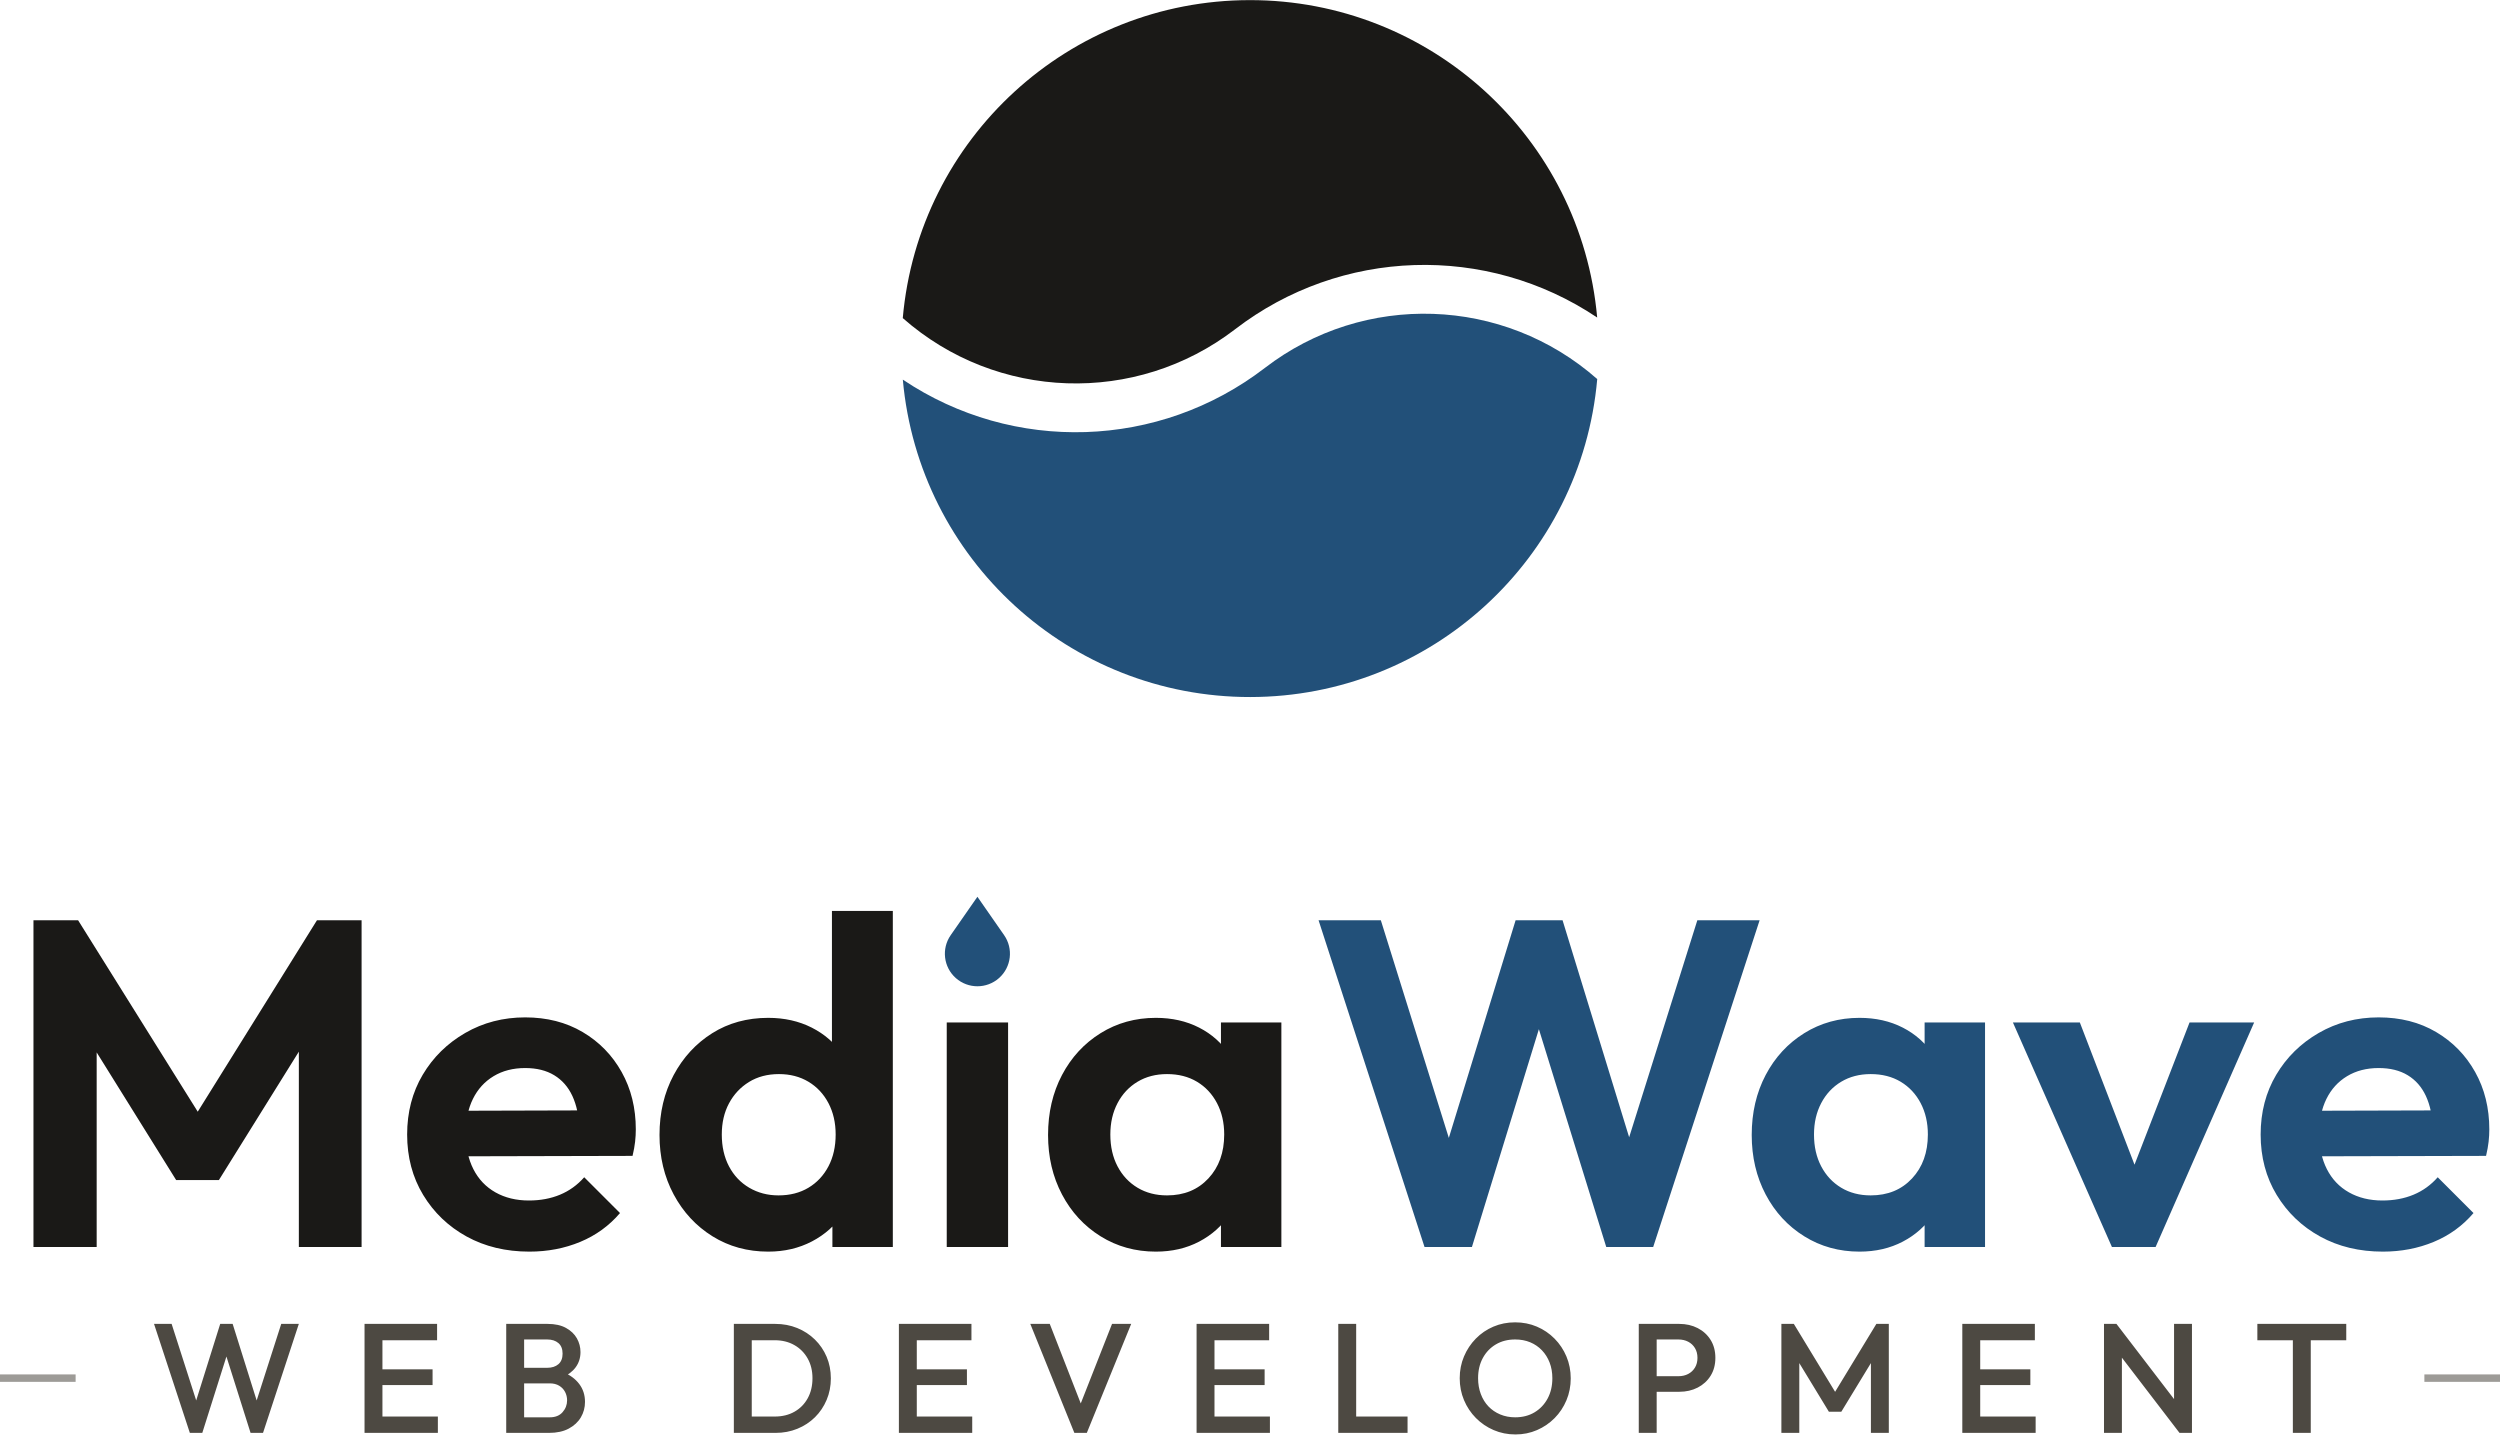
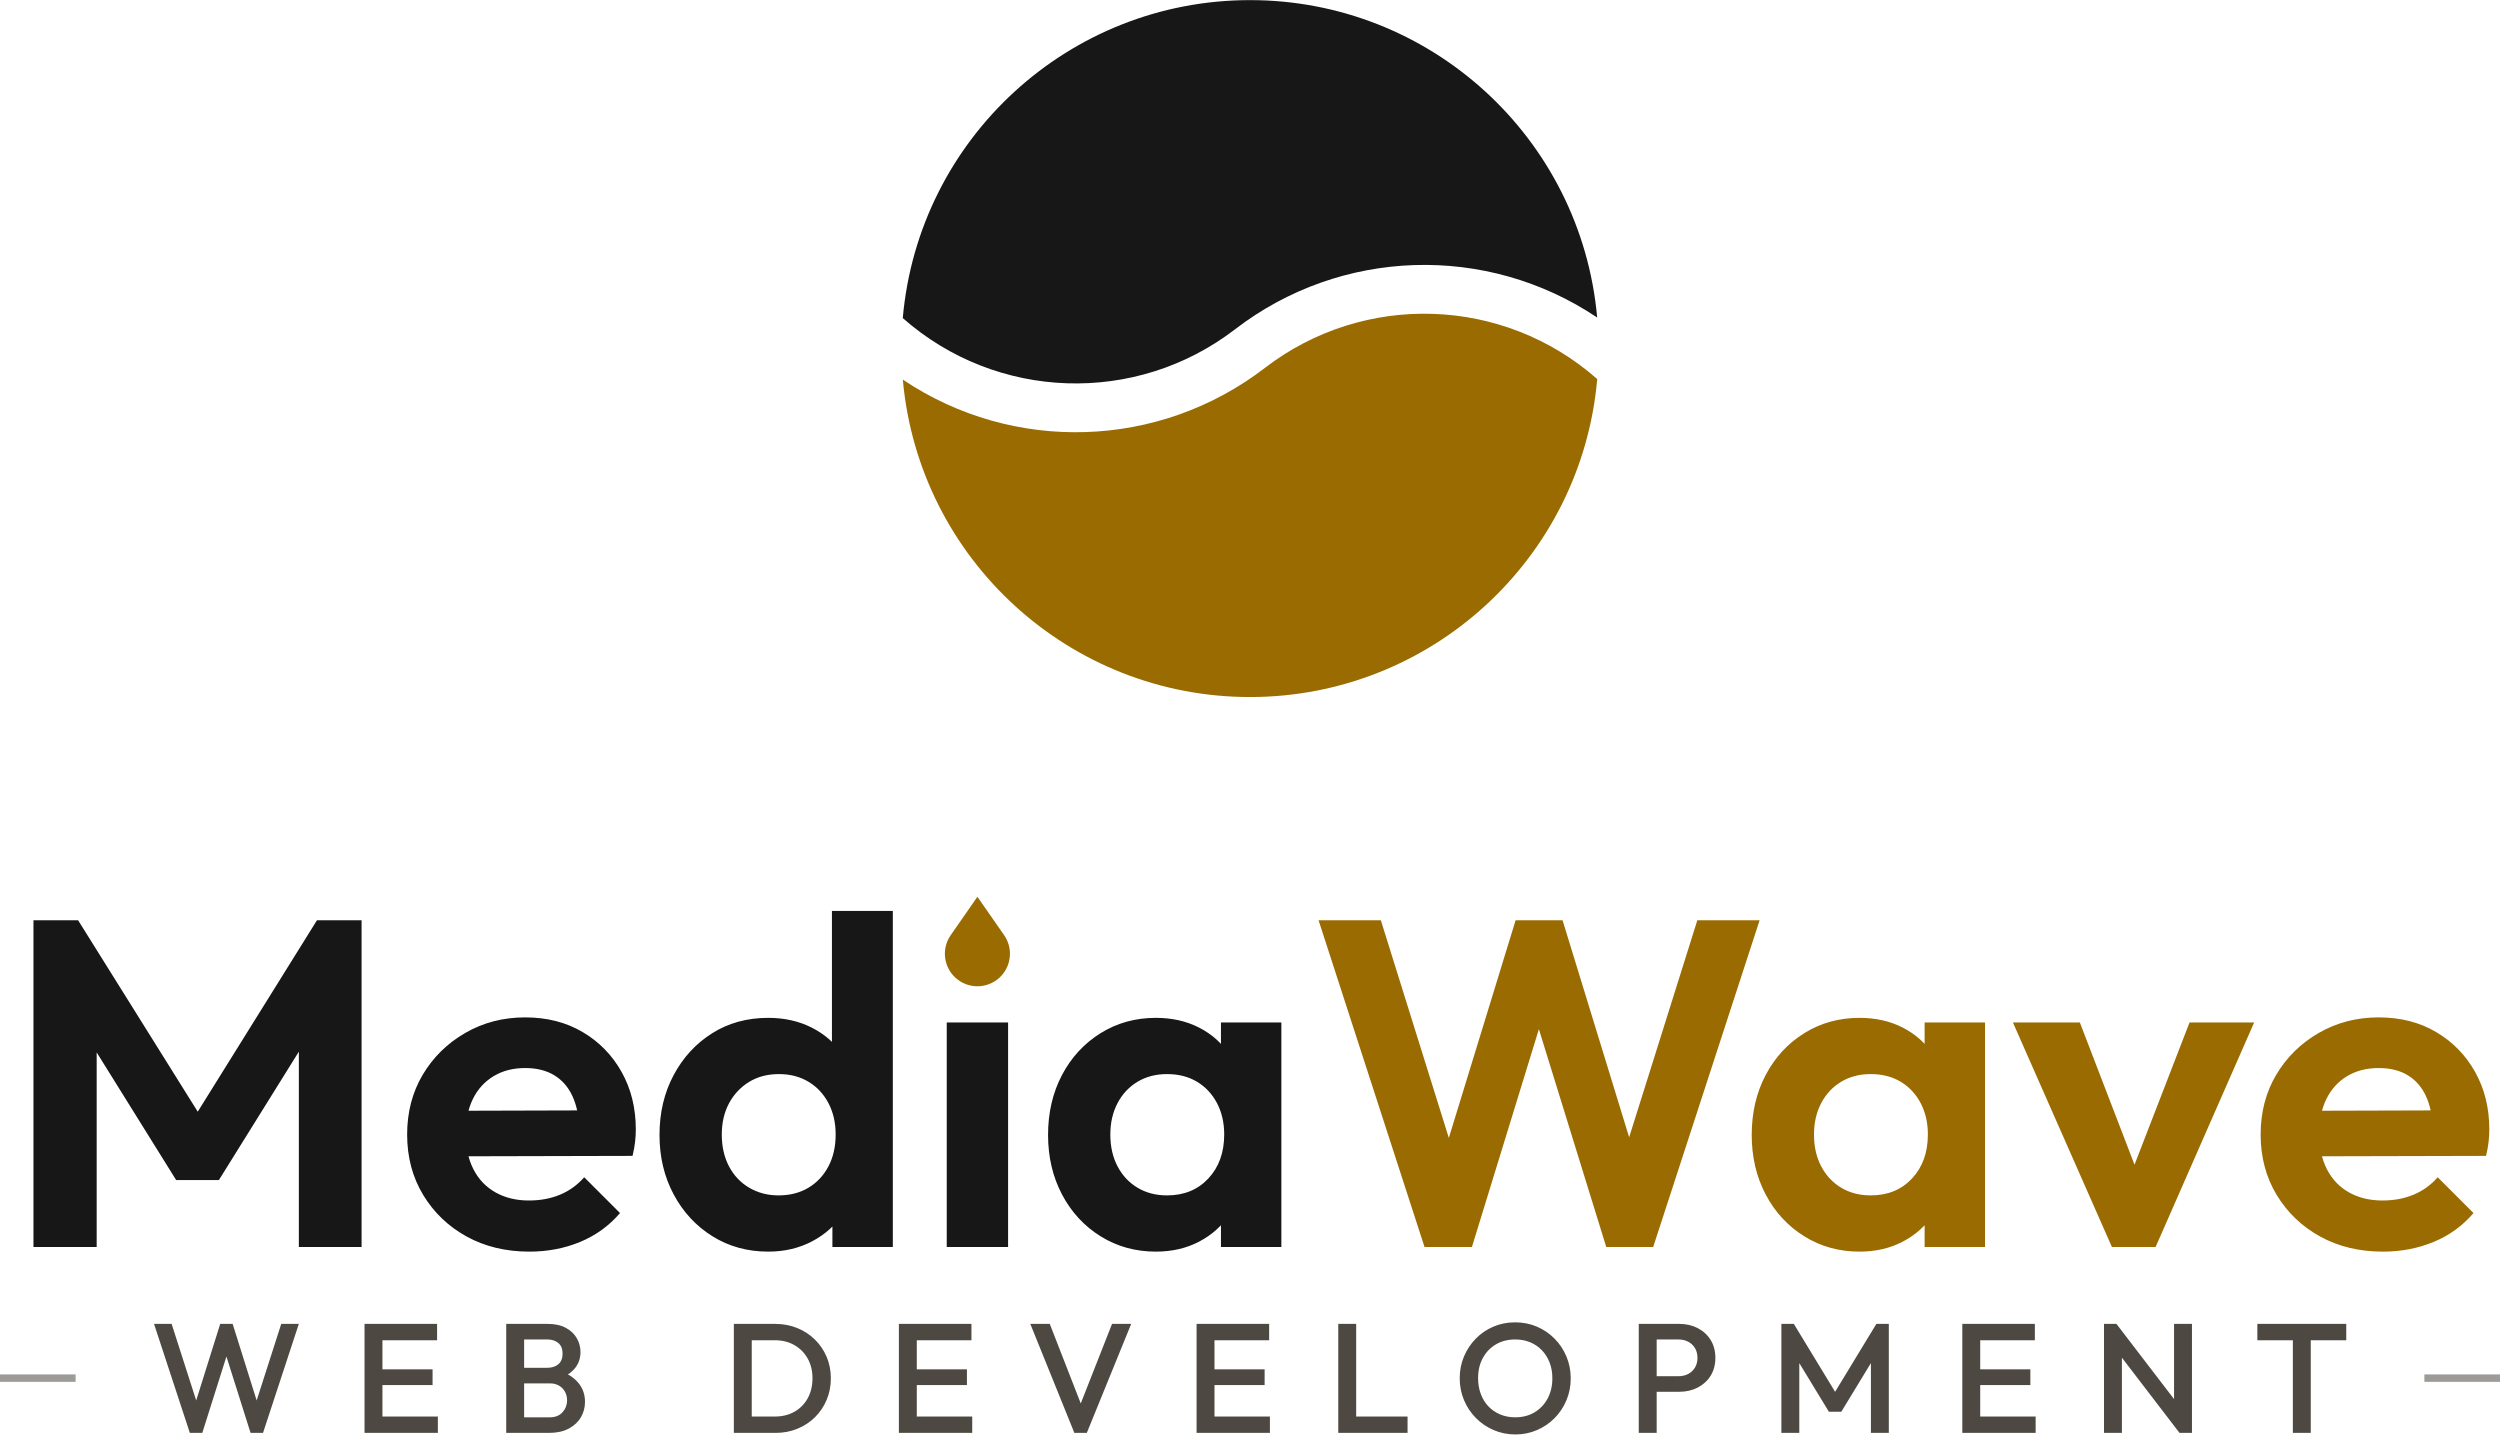
<svg xmlns="http://www.w3.org/2000/svg" viewBox="0 -268.3 537.9 308.7" role="img" aria-labelledby="mw-t mw-d">
  <defs>
-     <style>.a{fill:#1A1917}.b{fill:#225079}.t{fill:#4D4942}.l{fill:none;stroke:#4D4942;stroke-width:1.6;stroke-opacity:0.55}</style>
+     <style>.a{fill:#171717}.b{fill:#9A6B00}.t{fill:#4D4942}.l{fill:none;stroke:#4D4942;stroke-width:1.6;stroke-opacity:0.55}</style>
  </defs>
  <path class="a" d="M194.24 -199.86A56.27 56.27 0 0 0 265.75 -197.46A66.77 66.77 0 0 1 343.65 -199.98A75 75 0 0 0 194.24 -199.86Z" />
  <path class="b" d="M194.25 -186.62A66.77 66.77 0 0 0 272.15 -189.14A56.27 56.27 0 0 1 343.66 -186.74A75 75 0 0 1 194.25 -186.62Z" />
  <g transform="translate(0 0)">
    <path class="a" d="M20.80 0L7.20 0L7.20-70.30L16.80-70.30L45.30-24.70L39.80-24.70L68.20-70.30L77.80-70.30L77.80 0L64.30 0L64.30-47L66.90-46.20L47.10-14.40L37.90-14.40L18.10-46.20L20.80-47L20.80 0ZM113.90 1L113.90 1Q106.30 1 100.40-2.25Q94.50-5.50 91.05-11.20Q87.60-16.90 87.60-24.20L87.60-24.20Q87.60-31.40 90.95-37.05Q94.30-42.70 100.10-46.05Q105.90-49.40 113-49.40L113-49.40Q120-49.40 125.35-46.25Q130.70-43.10 133.75-37.65Q136.80-32.20 136.80-25.30L136.80-25.30Q136.80-24 136.65-22.65Q136.50-21.30 136.10-19.60L136.10-19.60L95.50-19.50L95.50-29.30L130-29.40L124.70-25.30Q124.50-29.60 123.15-32.50Q121.80-35.40 119.25-36.95Q116.70-38.50 113-38.50L113-38.50Q109.10-38.50 106.20-36.75Q103.30-35 101.75-31.85Q100.20-28.70 100.20-24.40L100.20-24.40Q100.20-20 101.85-16.75Q103.50-13.50 106.60-11.75Q109.70-10 113.80-10L113.80-10Q117.50-10 120.50-11.25Q123.50-12.50 125.70-15L125.70-15L133.40-7.30Q129.90-3.20 124.85-1.10Q119.80 1 113.90 1ZM165.30 1L165.30 1Q158.60 1 153.30-2.30Q148-5.60 144.95-11.30Q141.90-17 141.90-24.10L141.90-24.10Q141.90-31.30 144.95-37Q148-42.70 153.25-46Q158.50-49.30 165.30-49.30L165.30-49.30Q170.50-49.30 174.65-47.20Q178.80-45.10 181.35-41.35Q183.90-37.60 184.10-32.90L184.10-32.90L184.10-15.70Q183.90-11 181.40-7.20Q178.90-3.40 174.70-1.20Q170.50 1 165.30 1ZM167.50-11.10L167.50-11.10Q171.20-11.10 173.95-12.75Q176.70-14.40 178.25-17.35Q179.80-20.30 179.80-24.20L179.80-24.20Q179.80-28 178.25-30.95Q176.70-33.90 173.95-35.55Q171.20-37.20 167.60-37.20L167.60-37.20Q163.90-37.20 161.15-35.50Q158.40-33.80 156.85-30.90Q155.30-28 155.30-24.20L155.30-24.20Q155.30-20.30 156.85-17.35Q158.40-14.40 161.20-12.75Q164-11.10 167.50-11.10ZM192.10-72.30L192.10 0L179.10 0L179.10-13L181.20-24.80L179-36.40L179-72.30L192.10-72.30ZM216.90 0L203.70 0L203.70-48.30L216.90-48.30L216.90 0ZM248.70 1L248.70 1Q242.10 1 236.80-2.30Q231.50-5.60 228.50-11.30Q225.50-17 225.50-24.10L225.50-24.10Q225.50-31.30 228.50-37Q231.50-42.70 236.80-46Q242.10-49.30 248.70-49.30L248.70-49.30Q253.90-49.30 258-47.20Q262.10-45.10 264.55-41.35Q267-37.60 267.20-32.90L267.20-32.90L267.20-15.50Q267-10.70 264.55-7Q262.10-3.30 258-1.15Q253.90 1 248.70 1ZM251.10-11.10L251.10-11.10Q256.60-11.10 260-14.75Q263.40-18.40 263.40-24.20L263.40-24.20Q263.40-28 261.85-30.95Q260.30-33.90 257.55-35.55Q254.80-37.20 251.10-37.20L251.10-37.20Q247.50-37.20 244.75-35.55Q242.00-33.90 240.45-30.95Q238.90-28 238.90-24.20L238.90-24.20Q238.90-20.30 240.45-17.35Q242.00-14.40 244.75-12.75Q247.50-11.10 251.10-11.10ZM275.70 0L262.70 0L262.70-13L264.80-24.80L262.70-36.40L262.70-48.30L275.70-48.30L275.70 0Z" />
    <path class="b" d="M210.3 -75.35L216.04 -67.1A7 7 0 1 1 204.56 -67.1Z" />
    <path class="b" transform="translate(281.5 0)" d="M35.20 0L25 0L2.20-70.30L15.60-70.30L32.50-16.20L28-16.20L44.60-70.30L54.70-70.30L71.30-16.20L66.70-16.20L83.70-70.30L97.10-70.30L74.20 0L64.10 0L47.40-54L51.80-54L35.20 0ZM118.60 1L118.60 1Q112.00 1 106.70-2.30Q101.40-5.60 98.40-11.30Q95.40-17 95.40-24.10L95.40-24.10Q95.40-31.30 98.40-37Q101.40-42.70 106.70-46Q112.00-49.30 118.60-49.30L118.60-49.30Q123.80-49.30 127.90-47.20Q132-45.10 134.45-41.35Q136.90-37.60 137.10-32.90L137.10-32.90L137.10-15.50Q136.90-10.70 134.45-7Q132-3.30 127.90-1.15Q123.80 1 118.60 1ZM121.00-11.10L121.00-11.10Q126.50-11.10 129.90-14.75Q133.30-18.40 133.30-24.20L133.30-24.20Q133.30-28 131.75-30.95Q130.20-33.90 127.45-35.55Q124.70-37.20 121.00-37.20L121.00-37.20Q117.40-37.20 114.65-35.55Q111.90-33.90 110.35-30.95Q108.80-28 108.80-24.20L108.80-24.20Q108.80-20.30 110.35-17.35Q111.90-14.40 114.65-12.75Q117.40-11.10 121.00-11.10ZM145.60 0L132.60 0L132.60-13L134.70-24.80L132.60-36.40L132.60-48.30L145.60-48.30L145.60 0ZM182.30 0L172.90 0L151.60-48.30L166-48.30L181.30-8.50L174.20-8.50L189.60-48.30L203.50-48.30L182.30 0ZM231.20 1L231.20 1Q223.60 1 217.70-2.25Q211.80-5.50 208.35-11.20Q204.90-16.90 204.90-24.20L204.90-24.20Q204.90-31.40 208.25-37.05Q211.60-42.70 217.40-46.05Q223.20-49.40 230.30-49.40L230.30-49.40Q237.30-49.40 242.65-46.25Q248-43.10 251.05-37.65Q254.10-32.20 254.10-25.30L254.10-25.30Q254.10-24 253.95-22.65Q253.80-21.30 253.40-19.60L253.40-19.60L212.80-19.50L212.80-29.30L247.30-29.40L242-25.30Q241.80-29.60 240.45-32.50Q239.10-35.40 236.55-36.95Q234-38.50 230.30-38.50L230.30-38.50Q226.40-38.50 223.50-36.75Q220.60-35 219.05-31.85Q217.50-28.70 217.50-24.40L217.50-24.40Q217.50-20 219.15-16.75Q220.80-13.50 223.90-11.75Q227-10 231.10-10L231.10-10Q234.80-10 237.80-11.25Q240.80-12.50 243-15L243-15L250.70-7.30Q247.20-3.20 242.15-1.10Q237.10 1 231.20 1Z" />
    <path class="t" transform="translate(32.27 40) scale(0.335)" d="M33.60 0L25.60 0L2.60-70L13.90-70L31.20-16.10L28.20-16.10L45.10-70L53.10-70L70-16.10L67-16.10L84.30-70L95.60-70L72.60 0L64.60 0L47.60-53.80L50.60-53.80L33.60 0ZM149.30 0L137.80 0L137.80-70L149.30-70L149.30 0ZM184.90 0L145.70 0L145.70-10.50L184.90-10.50L184.90 0ZM181.50-30.70L145.70-30.70L145.70-40.80L181.50-40.80L181.50-30.70ZM184.40-59.50L145.70-59.50L145.70-70L184.40-70L184.40-59.50ZM256.30 0L236.70 0L236.70-10L256.80-10Q262.10-10 265-13.30Q267.90-16.60 267.90-20.90L267.90-20.90Q267.90-23.80 266.60-26.30Q265.30-28.80 262.80-30.30Q260.30-31.80 256.80-31.80L256.80-31.80L236.70-31.80L236.70-41.80L255.10-41.80Q259.60-41.80 262.30-44.10Q265-46.40 265-50.90L265-50.90Q265-55.40 262.30-57.70Q259.60-60 255.10-60L255.10-60L236.70-60L236.70-70L255.40-70Q262.50-70 267.20-67.40Q271.90-64.80 274.20-60.70Q276.50-56.60 276.50-51.90L276.50-51.90Q276.50-46.40 273.45-42.20Q270.40-38 264.50-35.40L264.50-35.40L265.40-39Q272-36.30 275.70-31.40Q279.40-26.50 279.40-19.90L279.40-19.90Q279.40-14.50 276.75-10Q274.10-5.50 268.95-2.75Q263.80 0 256.30 0L256.30 0ZM240.30 0L228.80 0L228.80-70L240.30-70L240.30 0ZM401.80 0L382.90 0L382.90-10.50L401.30-10.50Q408.50-10.50 413.95-13.60Q419.40-16.70 422.45-22.25Q425.50-27.80 425.50-35.10L425.50-35.10Q425.50-42.30 422.40-47.80Q419.30-53.30 413.85-56.40Q408.40-59.50 401.30-59.50L401.30-59.50L382.90-59.50L382.90-70L401.60-70Q409.20-70 415.70-67.35Q422.20-64.70 427.05-59.95Q431.90-55.20 434.60-48.85Q437.30-42.50 437.30-35L437.30-35Q437.30-27.60 434.60-21.20Q431.90-14.80 427.10-10.05Q422.30-5.30 415.80-2.65Q409.30 0 401.80 0L401.80 0ZM386.50 0L375 0L375-70L386.50-70L386.50 0ZM492.50 0L481 0L481-70L492.50-70L492.50 0ZM528.10 0L488.90 0L488.90-10.50L528.10-10.50L528.10 0ZM524.70-30.70L488.90-30.70L488.90-40.80L524.70-40.80L524.70-30.70ZM527.60-59.50L488.90-59.50L488.90-70L527.60-70L527.60-59.50ZM601.70 0L593.70 0L565.40-70L577.90-70L600-13.30L595.60-13.30L617.90-70L630.20-70L601.70 0ZM683.70 0L672.20 0L672.20-70L683.70-70L683.70 0ZM719.30 0L680.10 0L680.10-10.50L719.30-10.50L719.30 0ZM715.90-30.70L680.10-30.70L680.10-40.80L715.90-40.80L715.90-30.70ZM718.80-59.50L680.10-59.50L680.10-70L718.80-70L718.80-59.50ZM774.70 0L763.20 0L763.20-70L774.70-70L774.70 0ZM807.70 0L771.10 0L771.10-10.50L807.70-10.50L807.70 0ZM877 1L877 1Q869.50 1 863-1.80Q856.50-4.60 851.60-9.55Q846.70-14.50 843.95-21.05Q841.20-27.60 841.20-35.10L841.20-35.10Q841.20-42.60 843.95-49.10Q846.70-55.60 851.55-60.55Q856.40-65.50 862.85-68.25Q869.30-71 876.80-71L876.80-71Q884.30-71 890.75-68.25Q897.20-65.50 902.10-60.55Q907-55.60 909.75-49.05Q912.50-42.50 912.50-35L912.50-35Q912.50-27.50 909.75-20.95Q907-14.40 902.15-9.50Q897.30-4.60 890.85-1.80Q884.40 1 877 1ZM876.80-10L876.80-10Q883.90-10 889.25-13.20Q894.60-16.40 897.65-22.05Q900.70-27.70 900.70-35.10L900.70-35.10Q900.70-40.60 898.95-45.15Q897.20-49.70 894-53.05Q890.80-56.40 886.45-58.20Q882.10-60 876.80-60L876.80-60Q869.80-60 864.45-56.85Q859.10-53.70 856.05-48.10Q853-42.50 853-35.10L853-35.10Q853-29.60 854.75-24.95Q856.50-20.30 859.65-17Q862.80-13.70 867.20-11.85Q871.60-10 876.80-10ZM982.20-26.40L964.10-26.40L964.10-36.40L981.60-36.40Q985.20-36.40 987.95-37.85Q990.70-39.30 992.30-41.95Q993.90-44.60 993.90-48.20L993.90-48.20Q993.90-51.80 992.30-54.45Q990.70-57.10 987.95-58.55Q985.20-60 981.60-60L981.60-60L964.10-60L964.10-70L982.20-70Q988.80-70 994.05-67.30Q999.30-64.60 1002.35-59.70Q1005.40-54.80 1005.40-48.20L1005.40-48.20Q1005.40-41.60 1002.35-36.70Q999.30-31.80 994.05-29.10Q988.80-26.40 982.20-26.40L982.20-26.40ZM967.70 0L956.20 0L956.20-70L967.70-70L967.70 0ZM1059.30 0L1047.80 0L1047.80-70L1055.80-70L1084.90-22.10L1079.70-22.10L1108.80-70L1116.80-70L1116.80 0L1105.30 0L1105.30-49.80L1107.90-49.10L1086.30-13.60L1078.30-13.60L1056.70-49.10L1059.30-49.80L1059.30 0ZM1175.50 0L1164 0L1164-70L1175.50-70L1175.50 0ZM1211.10 0L1171.90 0L1171.90-10.50L1211.10-10.50L1211.10 0ZM1207.70-30.70L1171.90-30.70L1171.90-40.80L1207.70-40.80L1207.70-30.70ZM1210.60-59.50L1171.90-59.50L1171.90-70L1210.60-70L1210.60-59.50ZM1266.50 0L1255 0L1255-70L1263-70L1266.50-56.80L1266.50 0ZM1304.90-15.30L1303.50 0L1261.60-54.70L1263-70L1304.90-15.30ZM1311.50 0L1303.50 0L1300-12.30L1300-70L1311.50-70L1311.50 0ZM1387.80 0L1376.30 0L1376.30-68L1387.80-68L1387.80 0ZM1410.60-59.50L1353.50-59.50L1353.50-70L1410.60-70L1410.60-59.50Z" />
    <path class="l" d="M0 28.22H16.27M521.63 28.22H537.9" />
  </g>
</svg>
